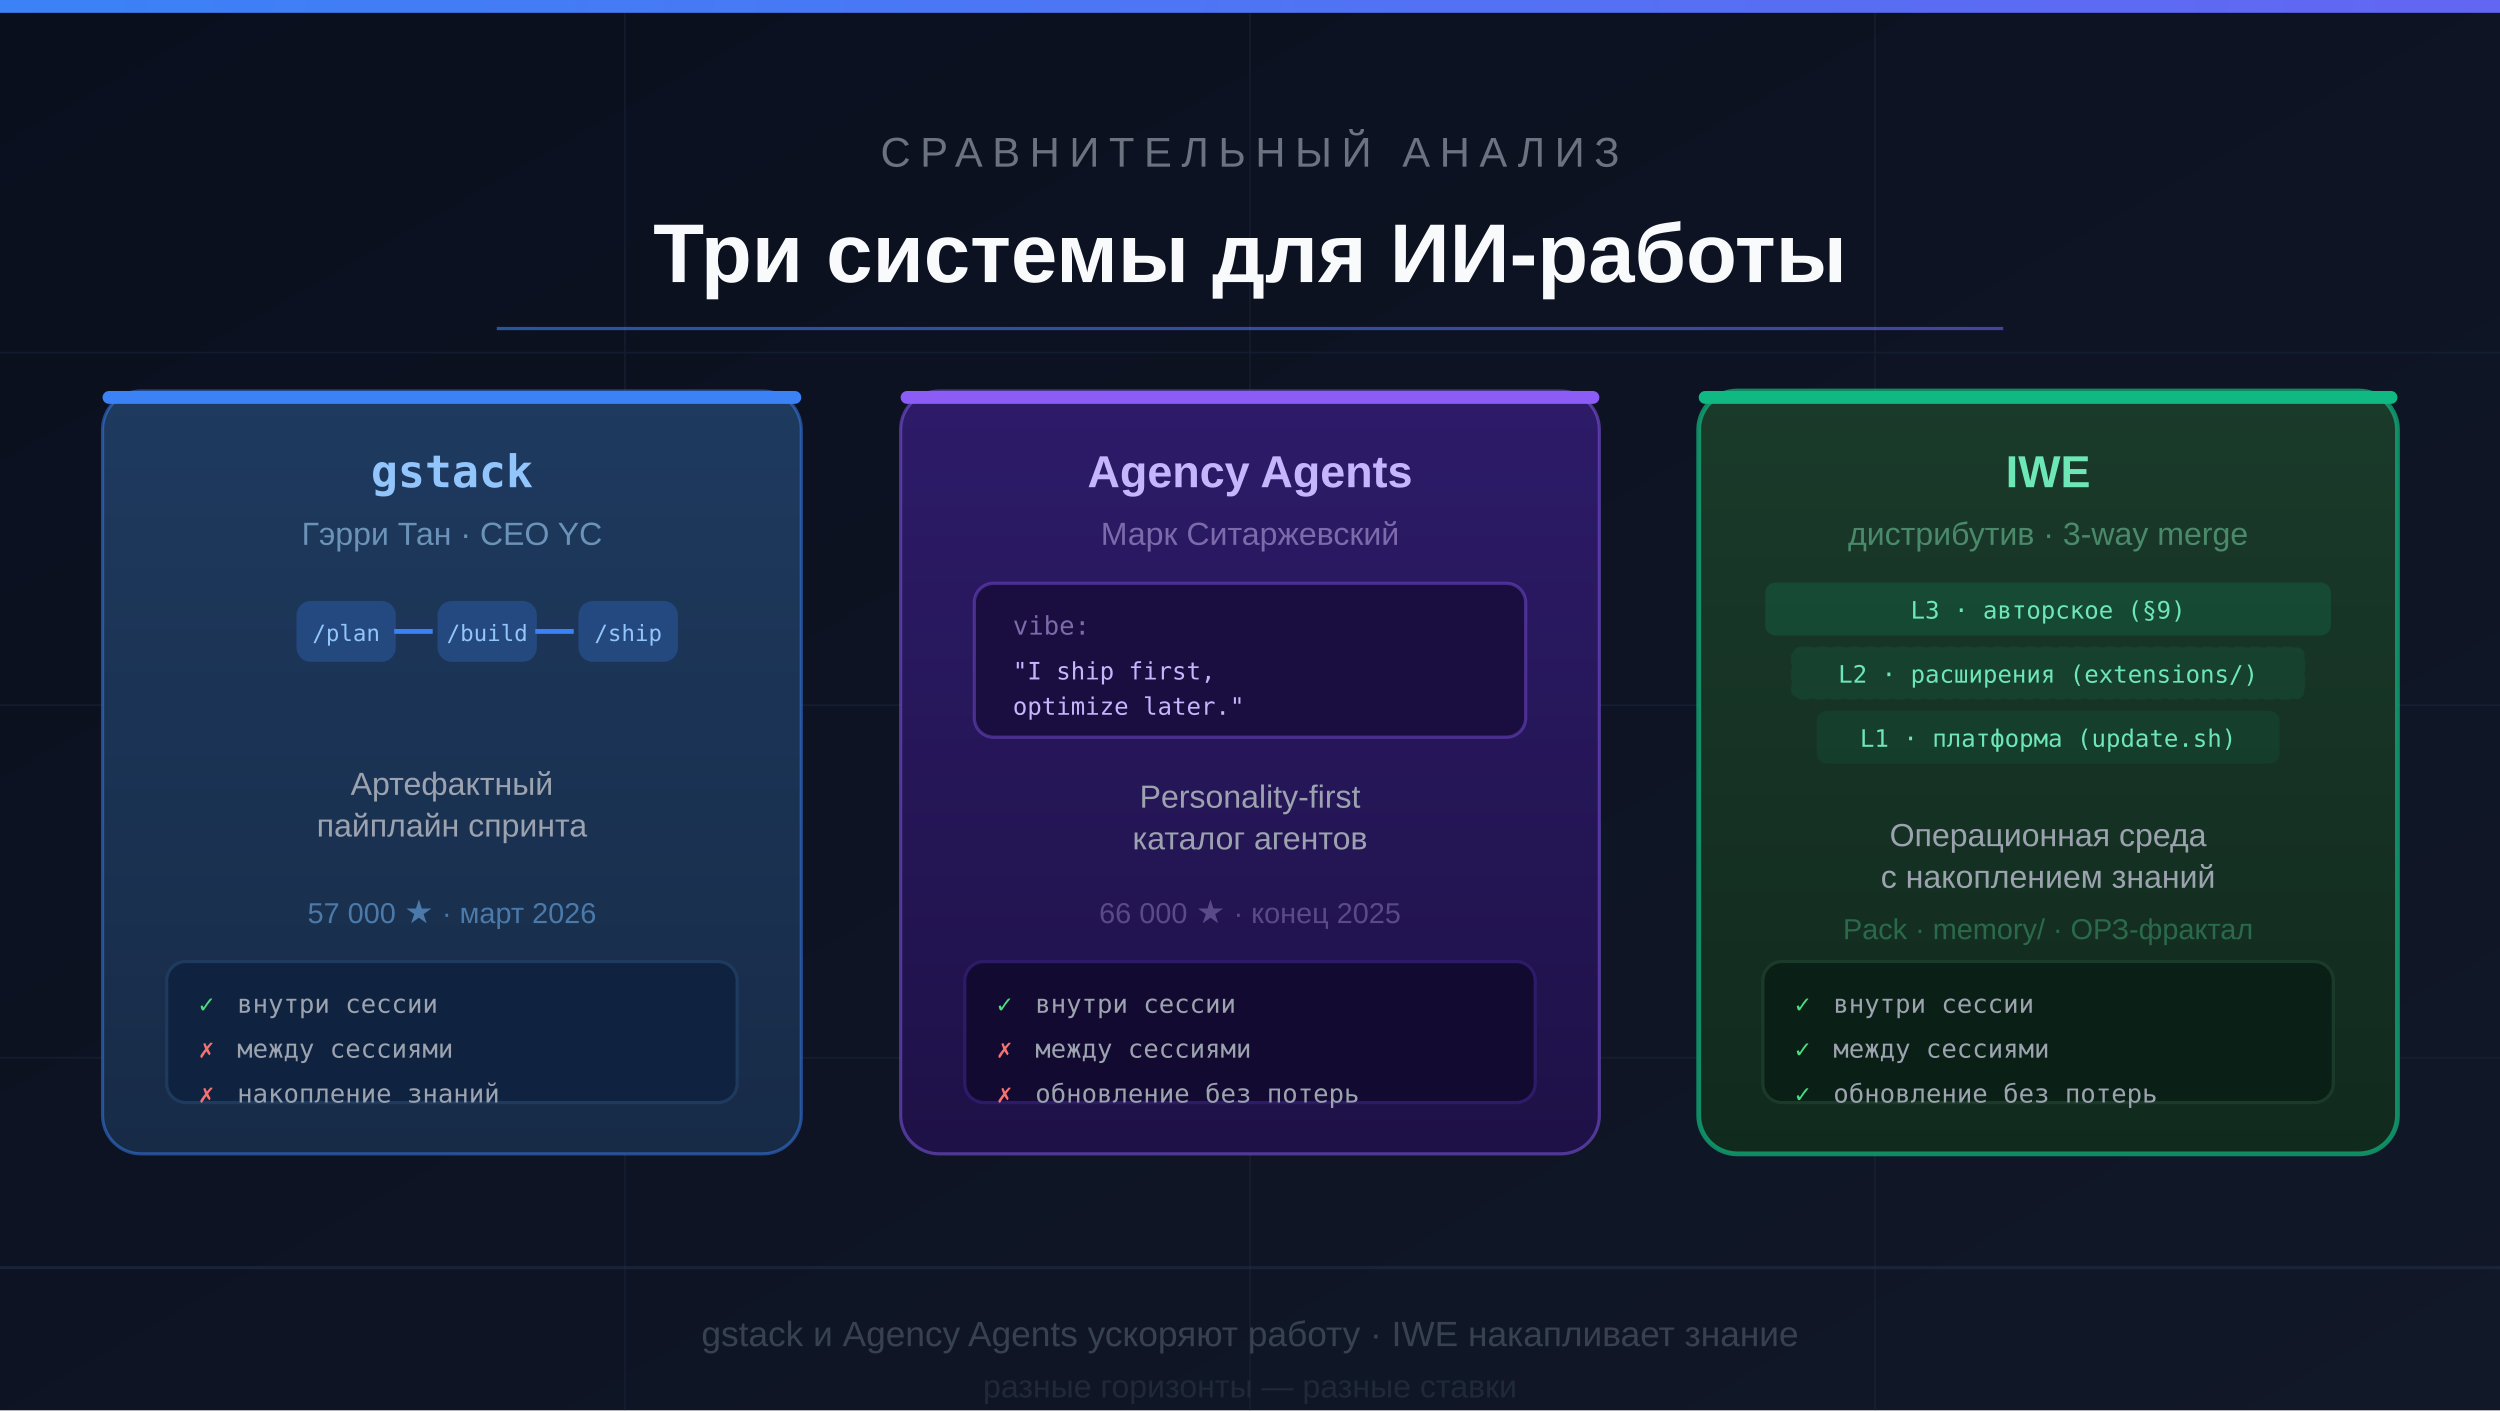
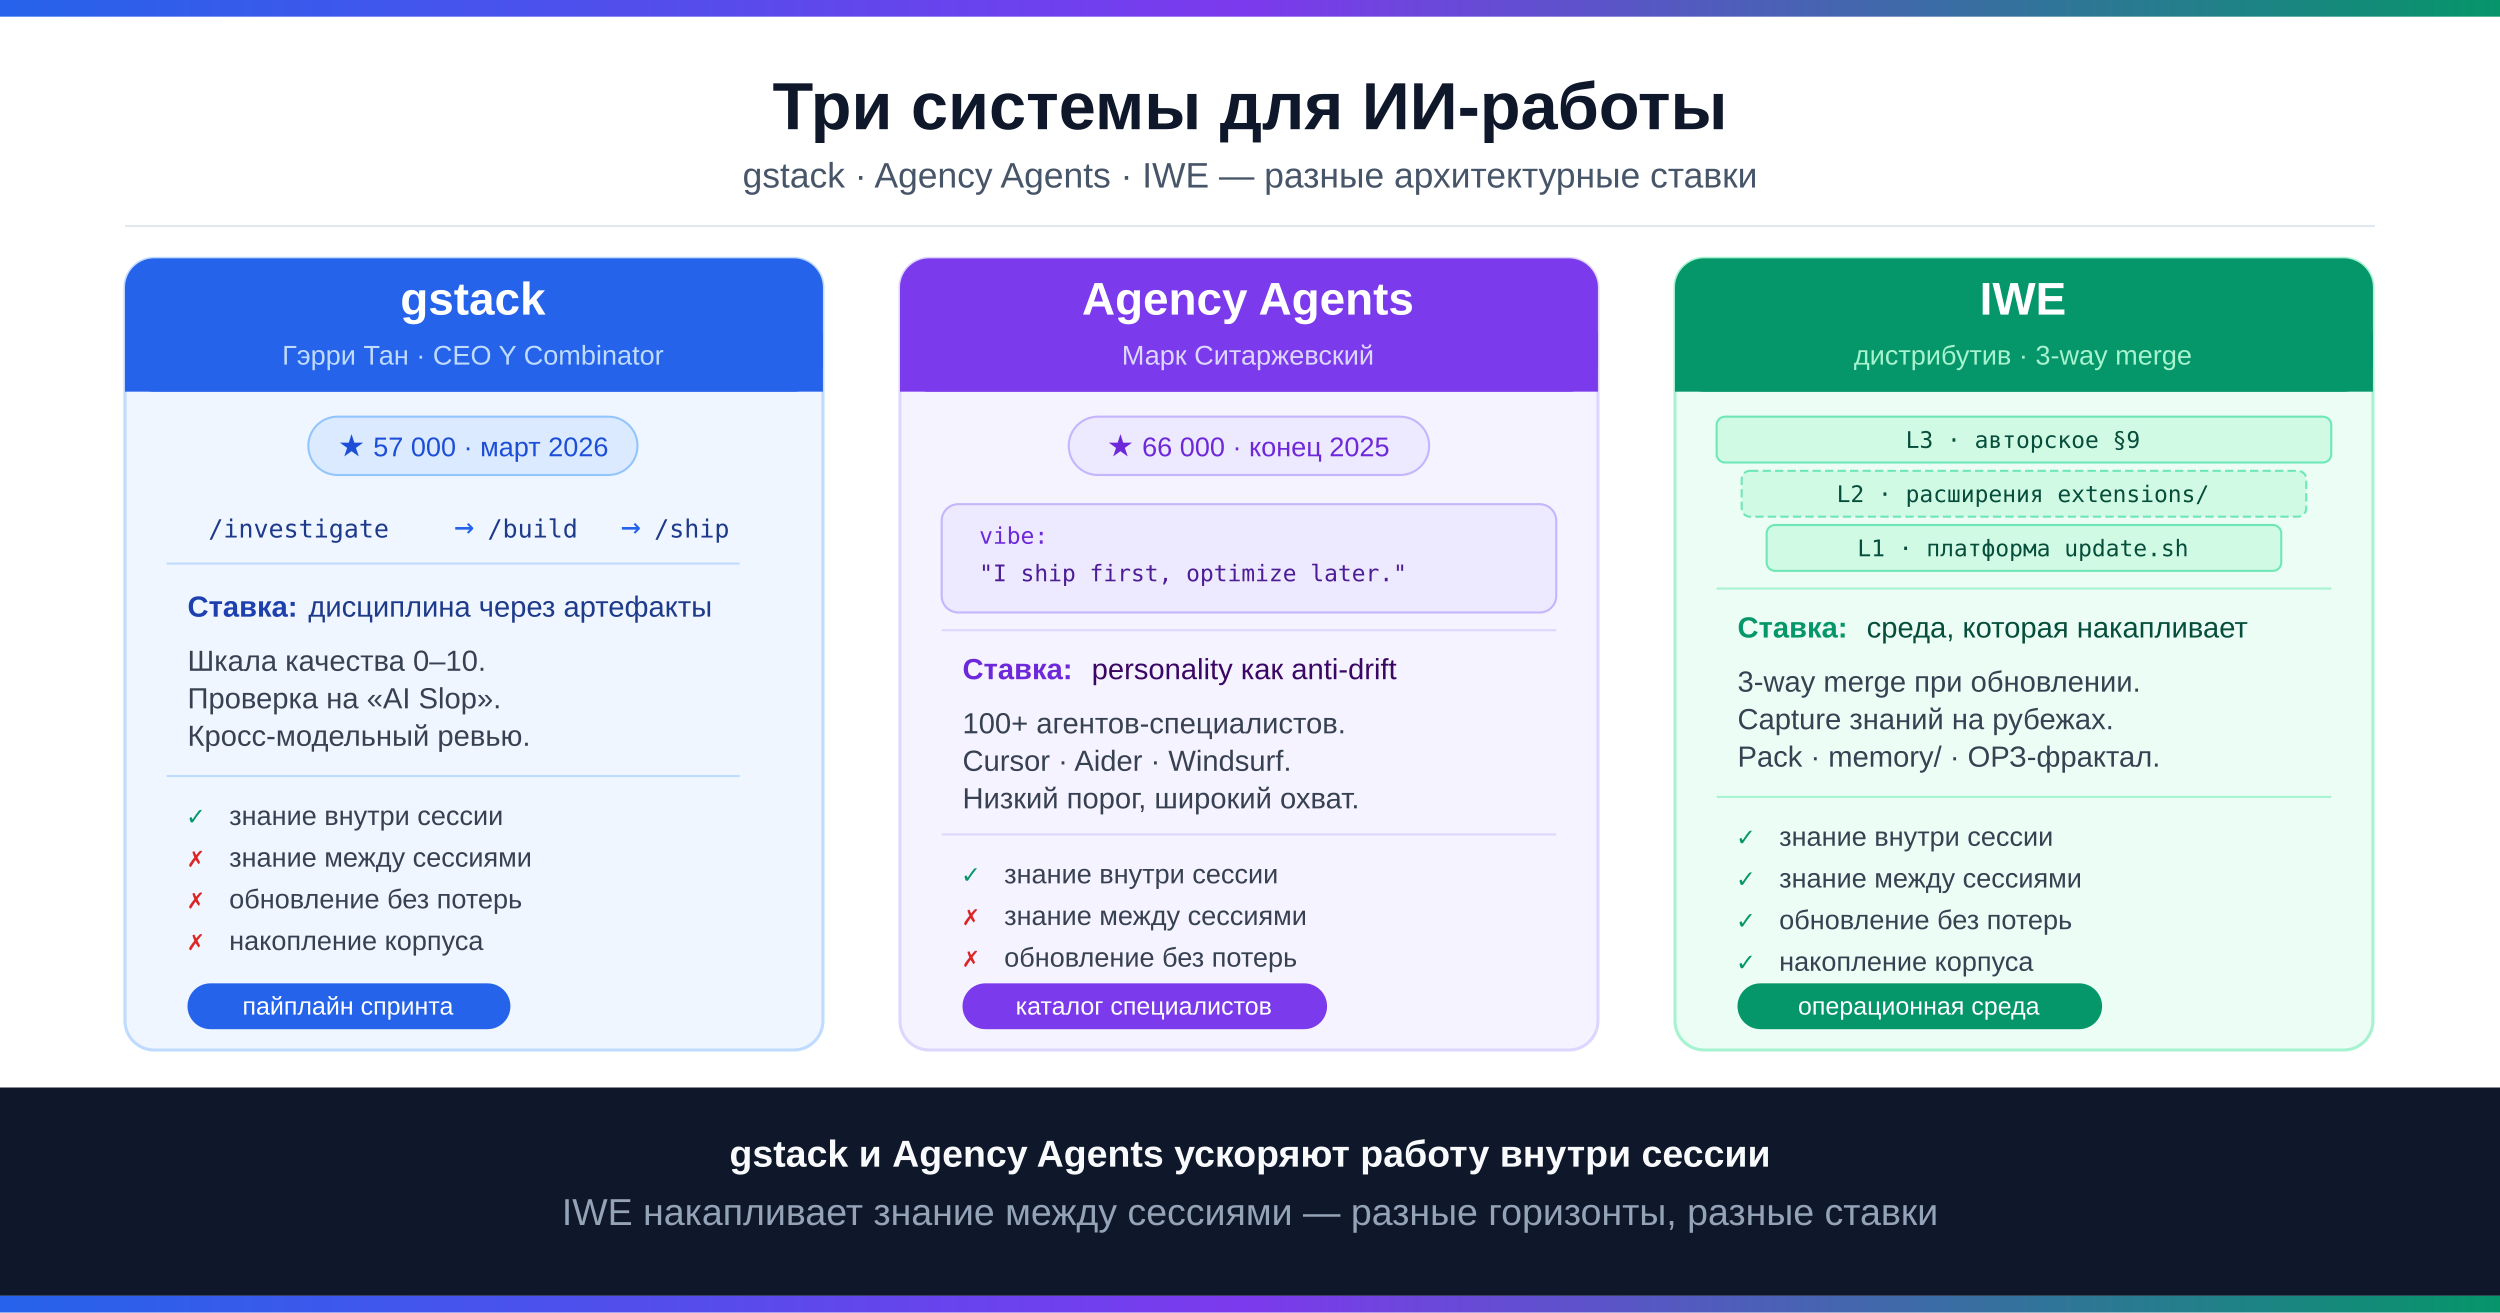
- <svg xmlns="http://www.w3.org/2000/svg" viewBox="0 0 780 440" width="780" height="440">
+ <svg xmlns="http://www.w3.org/2000/svg" viewBox="0 0 1200 630" width="1200" height="630">
  <defs>
-     <linearGradient id="bg" x1="0%" y1="0%" x2="100%" y2="100%">
-       <stop offset="0%" style="stop-color:#0a0f1e;stop-opacity:1" />
-       <stop offset="100%" style="stop-color:#111827;stop-opacity:1" />
+     <linearGradient id="topbar" x1="0%" y1="0%" x2="100%" y2="0%">
+       <stop offset="0%" style="stop-color:#2563eb" />
+       <stop offset="50%" style="stop-color:#7c3aed" />
+       <stop offset="100%" style="stop-color:#059669" />
    </linearGradient>
-     <linearGradient id="accent1" x1="0%" y1="0%" x2="100%" y2="0%">
-       <stop offset="0%" style="stop-color:#3b82f6;stop-opacity:1" />
-       <stop offset="100%" style="stop-color:#6366f1;stop-opacity:1" />
-     </linearGradient>
-     <linearGradient id="card1" x1="0%" y1="0%" x2="0%" y2="100%">
-       <stop offset="0%" style="stop-color:#1e3a5f;stop-opacity:1" />
-       <stop offset="100%" style="stop-color:#172b47;stop-opacity:1" />
-     </linearGradient>
-     <linearGradient id="card2" x1="0%" y1="0%" x2="0%" y2="100%">
-       <stop offset="0%" style="stop-color:#2d1b69;stop-opacity:1" />
-       <stop offset="100%" style="stop-color:#1e1147;stop-opacity:1" />
-     </linearGradient>
-     <linearGradient id="card3" x1="0%" y1="0%" x2="0%" y2="100%">
-       <stop offset="0%" style="stop-color:#1a3a2a;stop-opacity:1" />
-       <stop offset="100%" style="stop-color:#112a1e;stop-opacity:1" />
-     </linearGradient>
-     <filter id="glow">
-       <feGaussianBlur stdDeviation="3" result="coloredBlur" />
-       <feMerge>
-         <feMergeNode in="coloredBlur" />
-         <feMergeNode in="SourceGraphic" />
-       </feMerge>
-     </filter>
  </defs>
-   <rect width="780" height="440" fill="url(#bg)" />
-   <g stroke="#1e2d45" stroke-width="0.5" opacity="0.4">
-     <line x1="0" y1="110" x2="780" y2="110" />
-     <line x1="0" y1="220" x2="780" y2="220" />
-     <line x1="0" y1="330" x2="780" y2="330" />
-     <line x1="195" y1="0" x2="195" y2="440" />
-     <line x1="390" y1="0" x2="390" y2="440" />
-     <line x1="585" y1="0" x2="585" y2="440" />
-   </g>
-   <rect x="0" y="0" width="780" height="4" fill="url(#accent1)" />
-   <text x="390" y="52" font-family="'SF Pro Display', 'Helvetica Neue', Arial, sans-serif" font-size="13" font-weight="500" fill="#6b7280" text-anchor="middle" letter-spacing="3">СРАВНИТЕЛЬНЫЙ АНАЛИЗ</text>
-   <text x="390" y="88" font-family="'SF Pro Display', 'Helvetica Neue', Arial, sans-serif" font-size="26" font-weight="700" fill="#f9fafb" text-anchor="middle">Три системы для ИИ-работы</text>
-   <rect x="155" y="102" width="470" height="1" fill="url(#accent1)" opacity="0.6" />
-   <rect x="32" y="122" width="218" height="238" rx="12" fill="url(#card1)" stroke="#3b82f6" stroke-width="1" stroke-opacity="0.5" />
-   <rect x="32" y="122" width="218" height="4" rx="2" fill="#3b82f6" />
-   <text x="141" y="152" font-family="'SF Mono', 'Fira Code', monospace" font-size="14" font-weight="700" fill="#93c5fd" text-anchor="middle">gstack</text>
-   <text x="141" y="170" font-family="'SF Pro Display', 'Helvetica Neue', Arial, sans-serif" font-size="10" fill="#6b93b8" text-anchor="middle">Гэрри Тан · CEO YC</text>
-   <g transform="translate(141, 210)" fill="none">
-     <rect x="-48" y="-22" width="30" height="18" rx="4" fill="#3b82f6" opacity="0.25" stroke="#3b82f6" stroke-width="1" />
-     <text x="-33" y="-10" font-family="monospace" font-size="7" fill="#93c5fd" text-anchor="middle">/plan</text>
-     <line x1="-18" y1="-13" x2="-6" y2="-13" stroke="#3b82f6" stroke-width="1.5" marker-end="url(#arr)" />
-     <rect x="-4" y="-22" width="30" height="18" rx="4" fill="#3b82f6" opacity="0.25" stroke="#3b82f6" stroke-width="1" />
-     <text x="11" y="-10" font-family="monospace" font-size="7" fill="#93c5fd" text-anchor="middle">/build</text>
-     <line x1="26" y1="-13" x2="38" y2="-13" stroke="#3b82f6" stroke-width="1.5" />
-     <rect x="40" y="-22" width="30" height="18" rx="4" fill="#3b82f6" opacity="0.25" stroke="#3b82f6" stroke-width="1" />
-     <text x="55" y="-10" font-family="monospace" font-size="7" fill="#93c5fd" text-anchor="middle">/ship</text>
-   </g>
-   <text x="141" y="248" font-family="'SF Pro Display', 'Helvetica Neue', Arial, sans-serif" font-size="10" fill="#9ca3af" text-anchor="middle">Артефактный</text>
-   <text x="141" y="261" font-family="'SF Pro Display', 'Helvetica Neue', Arial, sans-serif" font-size="10" fill="#9ca3af" text-anchor="middle">пайплайн спринта</text>
-   <text x="141" y="288" font-family="'SF Pro Display', 'Helvetica Neue', Arial, sans-serif" font-size="9" fill="#4b7aaa" text-anchor="middle">57 000 ★ · март 2026</text>
-   <rect x="52" y="300" width="178" height="44" rx="6" fill="#0f2340" stroke="#1e3a5f" stroke-width="1" />
-   <text x="62" y="316" font-family="monospace" font-size="8" fill="#4ade80">✓</text>
-   <text x="74" y="316" font-family="monospace" font-size="8" fill="#9ca3af">внутри сессии</text>
-   <text x="62" y="330" font-family="monospace" font-size="8" fill="#f87171">✗</text>
-   <text x="74" y="330" font-family="monospace" font-size="8" fill="#9ca3af">между сессиями</text>
-   <text x="62" y="344" font-family="monospace" font-size="8" fill="#f87171">✗</text>
-   <text x="74" y="344" font-family="monospace" font-size="8" fill="#9ca3af">накопление знаний</text>
-   <rect x="281" y="122" width="218" height="238" rx="12" fill="url(#card2)" stroke="#8b5cf6" stroke-width="1" stroke-opacity="0.5" />
-   <rect x="281" y="122" width="218" height="4" rx="2" fill="#8b5cf6" />
-   <text x="390" y="152" font-family="'SF Pro Display', 'Helvetica Neue', Arial, sans-serif" font-size="14" font-weight="700" fill="#c4b5fd" text-anchor="middle">Agency Agents</text>
-   <text x="390" y="170" font-family="'SF Pro Display', 'Helvetica Neue', Arial, sans-serif" font-size="10" fill="#7c6aaa" text-anchor="middle">Марк Ситаржевский</text>
-   <rect x="304" y="182" width="172" height="48" rx="6" fill="#1a0e40" stroke="#8b5cf6" stroke-width="1" stroke-opacity="0.4" />
-   <text x="316" y="198" font-family="monospace" font-size="8" fill="#7c6aaa">vibe:</text>
-   <text x="316" y="212" font-family="monospace" font-size="7.5" fill="#c4b5fd">"I ship first,</text>
-   <text x="316" y="223" font-family="monospace" font-size="7.5" fill="#c4b5fd"> optimize later."</text>
-   <text x="390" y="252" font-family="'SF Pro Display', 'Helvetica Neue', Arial, sans-serif" font-size="10" fill="#9ca3af" text-anchor="middle">Personality-first</text>
-   <text x="390" y="265" font-family="'SF Pro Display', 'Helvetica Neue', Arial, sans-serif" font-size="10" fill="#9ca3af" text-anchor="middle">каталог агентов</text>
-   <text x="390" y="288" font-family="'SF Pro Display', 'Helvetica Neue', Arial, sans-serif" font-size="9" fill="#5b4a8a" text-anchor="middle">66 000 ★ · конец 2025</text>
-   <rect x="301" y="300" width="178" height="44" rx="6" fill="#120a30" stroke="#2d1b69" stroke-width="1" />
-   <text x="311" y="316" font-family="monospace" font-size="8" fill="#4ade80">✓</text>
-   <text x="323" y="316" font-family="monospace" font-size="8" fill="#9ca3af">внутри сессии</text>
-   <text x="311" y="330" font-family="monospace" font-size="8" fill="#f87171">✗</text>
-   <text x="323" y="330" font-family="monospace" font-size="8" fill="#9ca3af">между сессиями</text>
-   <text x="311" y="344" font-family="monospace" font-size="8" fill="#f87171">✗</text>
-   <text x="323" y="344" font-family="monospace" font-size="8" fill="#9ca3af">обновление без потерь</text>
-   <rect x="530" y="122" width="218" height="238" rx="12" fill="url(#card3)" stroke="#10b981" stroke-width="1.5" stroke-opacity="0.7" />
-   <rect x="530" y="122" width="218" height="4" rx="2" fill="#10b981" />
-   <text x="639" y="152" font-family="'SF Pro Display', 'Helvetica Neue', Arial, sans-serif" font-size="14" font-weight="700" fill="#6ee7b7" text-anchor="middle">IWE</text>
-   <text x="639" y="170" font-family="'SF Pro Display', 'Helvetica Neue', Arial, sans-serif" font-size="10" fill="#4a8a6a" text-anchor="middle">дистрибутив · 3-way merge</text>
-   <g transform="translate(551, 182)">
-     <rect x="0" y="0" width="176" height="16" rx="3" fill="#10b981" opacity="0.15" stroke="#10b981" stroke-width="0.5" />
-     <text x="88" y="11" font-family="monospace" font-size="7.5" fill="#6ee7b7" text-anchor="middle">L3 · авторское (§9)</text>
-     <rect x="8" y="20" width="160" height="16" rx="3" fill="#10b981" opacity="0.1" stroke="#10b981" stroke-width="0.5" stroke-dasharray="3,2" />
-     <text x="88" y="31" font-family="monospace" font-size="7.5" fill="#6ee7b7" text-anchor="middle">L2 · расширения (extensions/)</text>
-     <rect x="16" y="40" width="144" height="16" rx="3" fill="#10b981" opacity="0.08" stroke="#10b981" stroke-width="0.5" />
-     <text x="88" y="51" font-family="monospace" font-size="7.5" fill="#6ee7b7" text-anchor="middle">L1 · платформа (update.sh)</text>
-   </g>
-   <text x="639" y="264" font-family="'SF Pro Display', 'Helvetica Neue', Arial, sans-serif" font-size="10" fill="#9ca3af" text-anchor="middle">Операционная среда</text>
-   <text x="639" y="277" font-family="'SF Pro Display', 'Helvetica Neue', Arial, sans-serif" font-size="10" fill="#9ca3af" text-anchor="middle">с накоплением знаний</text>
-   <text x="639" y="293" font-family="'SF Pro Display', 'Helvetica Neue', Arial, sans-serif" font-size="9" fill="#2a6a4a" text-anchor="middle">Pack · memory/ · ОРЗ-фрактал</text>
-   <rect x="550" y="300" width="178" height="44" rx="6" fill="#0a1f15" stroke="#1a3a2a" stroke-width="1" />
-   <text x="560" y="316" font-family="monospace" font-size="8" fill="#4ade80">✓</text>
-   <text x="572" y="316" font-family="monospace" font-size="8" fill="#9ca3af">внутри сессии</text>
-   <text x="560" y="330" font-family="monospace" font-size="8" fill="#4ade80">✓</text>
-   <text x="572" y="330" font-family="monospace" font-size="8" fill="#9ca3af">между сессиями</text>
-   <text x="560" y="344" font-family="monospace" font-size="8" fill="#4ade80">✓</text>
-   <text x="572" y="344" font-family="monospace" font-size="8" fill="#9ca3af">обновление без потерь</text>
-   <rect x="0" y="395" width="780" height="1" fill="#1e2d45" opacity="0.6" />
-   <text x="390" y="420" font-family="'SF Pro Display', 'Helvetica Neue', Arial, sans-serif" font-size="11" fill="#374151" text-anchor="middle">gstack и Agency Agents ускоряют работу · IWE накапливает знание</text>
-   <text x="390" y="436" font-family="'SF Pro Display', 'Helvetica Neue', Arial, sans-serif" font-size="10" fill="#1f2937" text-anchor="middle">разные горизонты — разные ставки</text>
+   <rect width="1200" height="630" fill="#ffffff" />
+   <rect x="0" y="0" width="1200" height="8" fill="url(#topbar)" />
+   <text x="600" y="62" font-family="'SF Pro Display','Helvetica Neue',Arial,sans-serif" font-size="32" font-weight="bold" fill="#0f172a" text-anchor="middle">Три системы для ИИ-работы</text>
+   <text x="600" y="90" font-family="'SF Pro Display','Helvetica Neue',Arial,sans-serif" font-size="17" fill="#475569" text-anchor="middle">gstack · Agency Agents · IWE — разные архитектурные ставки</text>
+   <rect x="60" y="108" width="1080" height="1" fill="#e2e8f0" />
+   <rect x="60" y="124" width="335" height="380" rx="14" fill="#eff6ff" stroke="#bfdbfe" stroke-width="1.5" />
+   <rect x="60" y="124" width="335" height="64" rx="14" fill="#2563eb" />
+   <rect x="60" y="160" width="335" height="28" fill="#2563eb" />
+   <text x="227" y="151" font-family="'SF Pro Display','Helvetica Neue',Arial,sans-serif" font-size="22" font-weight="bold" fill="#ffffff" text-anchor="middle">gstack</text>
+   <text x="227" y="175" font-family="'SF Pro Display','Helvetica Neue',Arial,sans-serif" font-size="13" fill="#bfdbfe" text-anchor="middle">Гэрри Тан · CEO Y Combinator</text>
+   <rect x="148" y="200" width="158" height="28" rx="14" fill="#dbeafe" stroke="#93c5fd" stroke-width="1" />
+   <text x="227" y="219" font-family="'SF Pro Display','Helvetica Neue',Arial,sans-serif" font-size="13" fill="#1d4ed8" text-anchor="middle">★ 57 000 · март 2026</text>
+   <text x="100" y="258" font-family="'SF Mono','Fira Code',monospace" font-size="12" fill="#1e3a8a">/investigate</text>
+   <text x="218" y="258" font-family="'SF Mono','Fira Code',monospace" font-size="16" fill="#2563eb">→</text>
+   <text x="234" y="258" font-family="'SF Mono','Fira Code',monospace" font-size="12" fill="#1e3a8a">/build</text>
+   <text x="298" y="258" font-family="'SF Mono','Fira Code',monospace" font-size="16" fill="#2563eb">→</text>
+   <text x="314" y="258" font-family="'SF Mono','Fira Code',monospace" font-size="12" fill="#1e3a8a">/ship</text>
+   <rect x="80" y="270" width="275" height="1" fill="#bfdbfe" />
+   <text x="90" y="296" font-family="'SF Pro Display','Helvetica Neue',Arial,sans-serif" font-size="14" fill="#1e40af" font-weight="600">Ставка:</text>
+   <text x="148" y="296" font-family="'SF Pro Display','Helvetica Neue',Arial,sans-serif" font-size="14" fill="#1e3a8a">дисциплина через артефакты</text>
+   <text x="90" y="322" font-family="'SF Pro Display','Helvetica Neue',Arial,sans-serif" font-size="14" fill="#374151">Шкала качества 0–10.</text>
+   <text x="90" y="340" font-family="'SF Pro Display','Helvetica Neue',Arial,sans-serif" font-size="14" fill="#374151">Проверка на «AI Slop».</text>
+   <text x="90" y="358" font-family="'SF Pro Display','Helvetica Neue',Arial,sans-serif" font-size="14" fill="#374151">Кросс-модельный ревью.</text>
+   <rect x="80" y="372" width="275" height="1" fill="#bfdbfe" />
+   <text x="90" y="396" font-family="'SF Mono','Fira Code',monospace" font-size="13" fill="#059669">✓</text>
+   <text x="110" y="396" font-family="'SF Pro Display','Helvetica Neue',Arial,sans-serif" font-size="13" fill="#374151">знание внутри сессии</text>
+   <text x="90" y="416" font-family="'SF Mono','Fira Code',monospace" font-size="13" fill="#dc2626">✗</text>
+   <text x="110" y="416" font-family="'SF Pro Display','Helvetica Neue',Arial,sans-serif" font-size="13" fill="#374151">знание между сессиями</text>
+   <text x="90" y="436" font-family="'SF Mono','Fira Code',monospace" font-size="13" fill="#dc2626">✗</text>
+   <text x="110" y="436" font-family="'SF Pro Display','Helvetica Neue',Arial,sans-serif" font-size="13" fill="#374151">обновление без потерь</text>
+   <text x="90" y="456" font-family="'SF Mono','Fira Code',monospace" font-size="13" fill="#dc2626">✗</text>
+   <text x="110" y="456" font-family="'SF Pro Display','Helvetica Neue',Arial,sans-serif" font-size="13" fill="#374151">накопление корпуса</text>
+   <rect x="90" y="472" width="155" height="22" rx="11" fill="#2563eb" />
+   <text x="167" y="487" font-family="'SF Pro Display','Helvetica Neue',Arial,sans-serif" font-size="12" fill="#ffffff" text-anchor="middle">пайплайн спринта</text>
+   <rect x="432" y="124" width="335" height="380" rx="14" fill="#f5f3ff" stroke="#ddd6fe" stroke-width="1.5" />
+   <rect x="432" y="124" width="335" height="64" rx="14" fill="#7c3aed" />
+   <rect x="432" y="160" width="335" height="28" fill="#7c3aed" />
+   <text x="599" y="151" font-family="'SF Pro Display','Helvetica Neue',Arial,sans-serif" font-size="22" font-weight="bold" fill="#ffffff" text-anchor="middle">Agency Agents</text>
+   <text x="599" y="175" font-family="'SF Pro Display','Helvetica Neue',Arial,sans-serif" font-size="13" fill="#ddd6fe" text-anchor="middle">Марк Ситаржевский</text>
+   <rect x="513" y="200" width="173" height="28" rx="14" fill="#ede9fe" stroke="#c4b5fd" stroke-width="1" />
+   <text x="599" y="219" font-family="'SF Pro Display','Helvetica Neue',Arial,sans-serif" font-size="13" fill="#6d28d9" text-anchor="middle">★ 66 000 · конец 2025</text>
+   <rect x="452" y="242" width="295" height="52" rx="8" fill="#ede9fe" stroke="#c4b5fd" stroke-width="1" />
+   <text x="470" y="261" font-family="'SF Mono','Fira Code',monospace" font-size="11" fill="#6d28d9">vibe:</text>
+   <text x="470" y="279" font-family="'SF Mono','Fira Code',monospace" font-size="11" fill="#4c1d95">"I ship first, optimize later."</text>
+   <rect x="452" y="302" width="295" height="1" fill="#ddd6fe" />
+   <text x="462" y="326" font-family="'SF Pro Display','Helvetica Neue',Arial,sans-serif" font-size="14" fill="#6d28d9" font-weight="600">Ставка:</text>
+   <text x="524" y="326" font-family="'SF Pro Display','Helvetica Neue',Arial,sans-serif" font-size="14" fill="#3b0764">personality как anti-drift</text>
+   <text x="462" y="352" font-family="'SF Pro Display','Helvetica Neue',Arial,sans-serif" font-size="14" fill="#374151">100+ агентов-специалистов.</text>
+   <text x="462" y="370" font-family="'SF Pro Display','Helvetica Neue',Arial,sans-serif" font-size="14" fill="#374151">Cursor · Aider · Windsurf.</text>
+   <text x="462" y="388" font-family="'SF Pro Display','Helvetica Neue',Arial,sans-serif" font-size="14" fill="#374151">Низкий порог, широкий охват.</text>
+   <rect x="452" y="400" width="295" height="1" fill="#ddd6fe" />
+   <text x="462" y="424" font-family="'SF Mono','Fira Code',monospace" font-size="13" fill="#059669">✓</text>
+   <text x="482" y="424" font-family="'SF Pro Display','Helvetica Neue',Arial,sans-serif" font-size="13" fill="#374151">знание внутри сессии</text>
+   <text x="462" y="444" font-family="'SF Mono','Fira Code',monospace" font-size="13" fill="#dc2626">✗</text>
+   <text x="482" y="444" font-family="'SF Pro Display','Helvetica Neue',Arial,sans-serif" font-size="13" fill="#374151">знание между сессиями</text>
+   <text x="462" y="464" font-family="'SF Mono','Fira Code',monospace" font-size="13" fill="#dc2626">✗</text>
+   <text x="482" y="464" font-family="'SF Pro Display','Helvetica Neue',Arial,sans-serif" font-size="13" fill="#374151">обновление без потерь</text>
+   <rect x="462" y="472" width="175" height="22" rx="11" fill="#7c3aed" />
+   <text x="549" y="487" font-family="'SF Pro Display','Helvetica Neue',Arial,sans-serif" font-size="12" fill="#ffffff" text-anchor="middle">каталог специалистов</text>
+   <rect x="804" y="124" width="335" height="380" rx="14" fill="#ecfdf5" stroke="#a7f3d0" stroke-width="1.5" />
+   <rect x="804" y="124" width="335" height="64" rx="14" fill="#059669" />
+   <rect x="804" y="160" width="335" height="28" fill="#059669" />
+   <text x="971" y="151" font-family="'SF Pro Display','Helvetica Neue',Arial,sans-serif" font-size="22" font-weight="bold" fill="#ffffff" text-anchor="middle">IWE</text>
+   <text x="971" y="175" font-family="'SF Pro Display','Helvetica Neue',Arial,sans-serif" font-size="13" fill="#a7f3d0" text-anchor="middle">дистрибутив · 3-way merge</text>
+   <rect x="824" y="200" width="295" height="22" rx="4" fill="#d1fae5" stroke="#6ee7b7" stroke-width="1" />
+   <text x="971" y="215" font-family="'SF Mono','Fira Code',monospace" font-size="11" fill="#064e3b" text-anchor="middle">L3 · авторское  §9</text>
+   <rect x="836" y="226" width="271" height="22" rx="4" fill="#d1fae5" stroke="#6ee7b7" stroke-width="1" stroke-dasharray="4,2" />
+   <text x="971" y="241" font-family="'SF Mono','Fira Code',monospace" font-size="11" fill="#064e3b" text-anchor="middle">L2 · расширения  extensions/</text>
+   <rect x="848" y="252" width="247" height="22" rx="4" fill="#d1fae5" stroke="#6ee7b7" stroke-width="1" />
+   <text x="971" y="267" font-family="'SF Mono','Fira Code',monospace" font-size="11" fill="#064e3b" text-anchor="middle">L1 · платформа  update.sh</text>
+   <rect x="824" y="282" width="295" height="1" fill="#a7f3d0" />
+   <text x="834" y="306" font-family="'SF Pro Display','Helvetica Neue',Arial,sans-serif" font-size="14" fill="#059669" font-weight="600">Ставка:</text>
+   <text x="896" y="306" font-family="'SF Pro Display','Helvetica Neue',Arial,sans-serif" font-size="14" fill="#064e3b">среда, которая накапливает</text>
+   <text x="834" y="332" font-family="'SF Pro Display','Helvetica Neue',Arial,sans-serif" font-size="14" fill="#374151">3-way merge при обновлении.</text>
+   <text x="834" y="350" font-family="'SF Pro Display','Helvetica Neue',Arial,sans-serif" font-size="14" fill="#374151">Capture знаний на рубежах.</text>
+   <text x="834" y="368" font-family="'SF Pro Display','Helvetica Neue',Arial,sans-serif" font-size="14" fill="#374151">Pack · memory/ · ОРЗ-фрактал.</text>
+   <rect x="824" y="382" width="295" height="1" fill="#a7f3d0" />
+   <text x="834" y="406" font-family="'SF Mono','Fira Code',monospace" font-size="13" fill="#059669">✓</text>
+   <text x="854" y="406" font-family="'SF Pro Display','Helvetica Neue',Arial,sans-serif" font-size="13" fill="#374151">знание внутри сессии</text>
+   <text x="834" y="426" font-family="'SF Mono','Fira Code',monospace" font-size="13" fill="#059669">✓</text>
+   <text x="854" y="426" font-family="'SF Pro Display','Helvetica Neue',Arial,sans-serif" font-size="13" fill="#374151">знание между сессиями</text>
+   <text x="834" y="446" font-family="'SF Mono','Fira Code',monospace" font-size="13" fill="#059669">✓</text>
+   <text x="854" y="446" font-family="'SF Pro Display','Helvetica Neue',Arial,sans-serif" font-size="13" fill="#374151">обновление без потерь</text>
+   <text x="834" y="466" font-family="'SF Mono','Fira Code',monospace" font-size="13" fill="#059669">✓</text>
+   <text x="854" y="466" font-family="'SF Pro Display','Helvetica Neue',Arial,sans-serif" font-size="13" fill="#374151">накопление корпуса</text>
+   <rect x="834" y="472" width="175" height="22" rx="11" fill="#059669" />
+   <text x="921" y="487" font-family="'SF Pro Display','Helvetica Neue',Arial,sans-serif" font-size="12" fill="#ffffff" text-anchor="middle">операционная среда</text>
+   <rect x="0" y="522" width="1200" height="100" fill="#0f172a" />
+   <text x="600" y="560" font-family="'SF Pro Display','Helvetica Neue',Arial,sans-serif" font-size="18" font-weight="600" fill="#f8fafc" text-anchor="middle">gstack и Agency Agents ускоряют работу внутри сессии</text>
+   <text x="600" y="588" font-family="'SF Pro Display','Helvetica Neue',Arial,sans-serif" font-size="18" fill="#94a3b8" text-anchor="middle">IWE накапливает знание между сессиями — разные горизонты, разные ставки</text>
+   <rect x="0" y="622" width="1200" height="8" fill="url(#topbar)" />
</svg>
